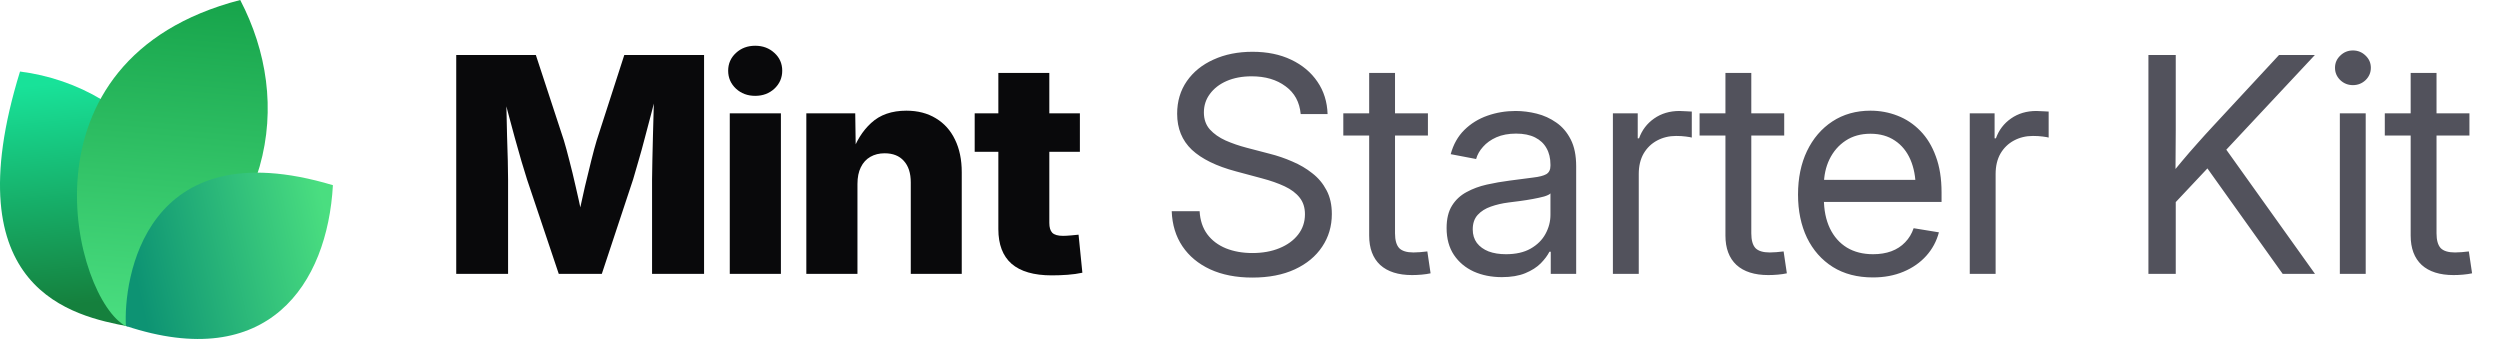
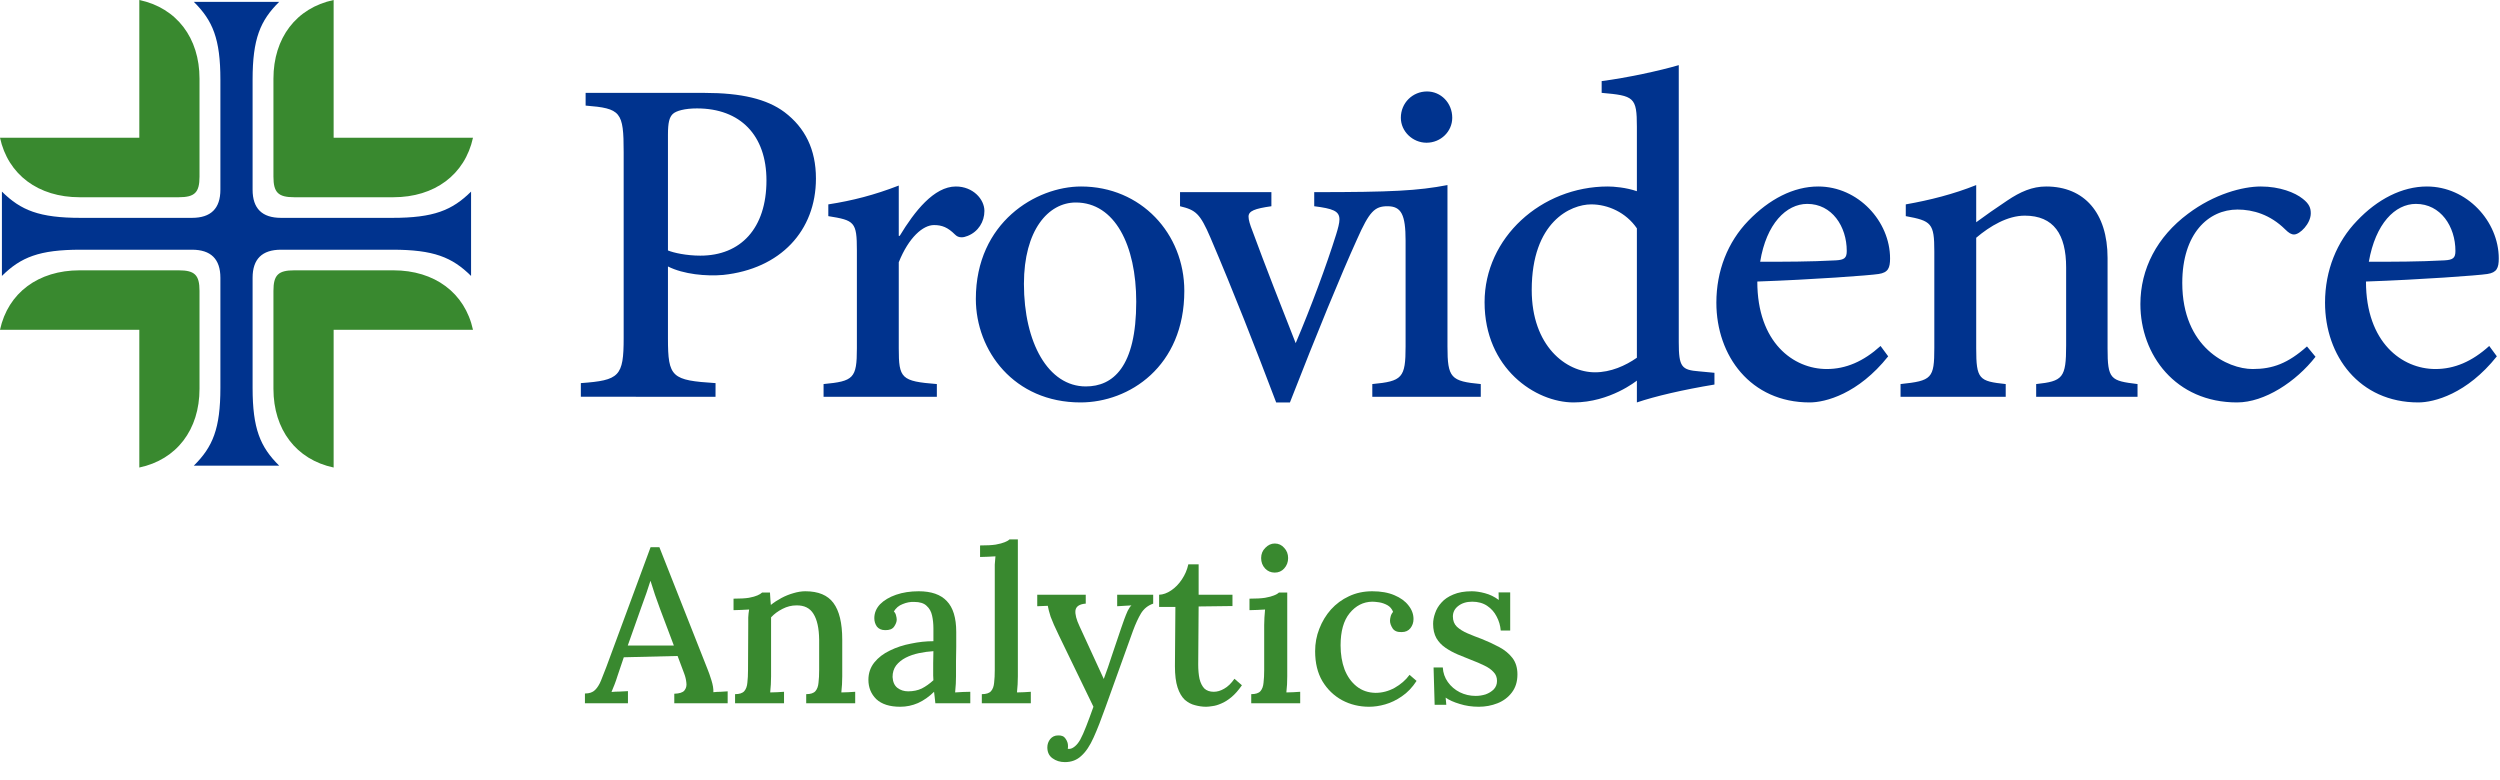
- <svg xmlns="http://www.w3.org/2000/svg" width="177" height="24" viewBox="0 0 177 24" fill="none">
-   <path d="M9.061 23.108C5.268 22.377 -3.391 20.627 1.417 5.064C9.634 6.099 16.973 14.064 9.061 23.108Z" fill="url(#paint0_linear_17557_2020)" />
-   <path d="M8.919 23.094C5.276 21.222 0.784 4.209 17.007 0C20.757 7.193 19.621 16.545 8.919 23.094Z" fill="url(#paint1_linear_17557_2020)" />
-   <path d="M8.914 23.079C8.735 19.882 10.159 9.085 23.57 13.111C23.181 20.123 18.984 26.418 8.914 23.079Z" fill="url(#paint2_linear_17557_2020)" />
-   <path d="M32.301 19.392V3.894H37.938L39.925 9.948C40.036 10.315 40.164 10.787 40.31 11.362C40.462 11.938 40.611 12.552 40.757 13.204C40.91 13.855 41.048 14.483 41.173 15.086C41.305 15.682 41.412 16.192 41.495 16.615H40.695C40.771 16.192 40.871 15.682 40.996 15.086C41.128 14.49 41.267 13.866 41.412 13.214C41.565 12.562 41.714 11.948 41.86 11.373C42.005 10.79 42.133 10.315 42.244 9.948L44.2 3.894H49.848V19.392H46.166V12.704C46.166 12.357 46.173 11.917 46.187 11.383C46.2 10.849 46.214 10.27 46.228 9.646C46.249 9.022 46.266 8.391 46.28 7.753C46.301 7.115 46.311 6.519 46.311 5.964H46.623C46.485 6.561 46.332 7.181 46.166 7.826C45.999 8.471 45.833 9.102 45.666 9.719C45.507 10.336 45.351 10.901 45.198 11.414C45.053 11.928 44.928 12.357 44.824 12.704L42.608 19.392H39.561L37.314 12.704C37.203 12.357 37.072 11.928 36.919 11.414C36.773 10.901 36.614 10.34 36.441 9.729C36.274 9.112 36.104 8.481 35.931 7.836C35.764 7.192 35.608 6.567 35.463 5.964H35.827C35.834 6.512 35.844 7.105 35.858 7.743C35.872 8.374 35.886 9.005 35.9 9.636C35.92 10.26 35.938 10.839 35.952 11.373C35.965 11.907 35.972 12.351 35.972 12.704V19.392H32.301ZM51.668 19.392V8.024H55.288V19.392H51.668ZM53.468 6.786C52.927 6.786 52.473 6.616 52.105 6.276C51.738 5.93 51.554 5.507 51.554 5.007C51.554 4.508 51.738 4.088 52.105 3.749C52.473 3.409 52.927 3.239 53.468 3.239C54.009 3.239 54.463 3.409 54.83 3.749C55.198 4.082 55.382 4.501 55.382 5.007C55.382 5.507 55.198 5.93 54.83 6.276C54.463 6.616 54.009 6.786 53.468 6.786ZM60.708 13.027V19.392H57.088V8.024H60.551L60.593 10.967H60.281C60.593 10.024 61.061 9.268 61.685 8.7C62.309 8.124 63.138 7.836 64.171 7.836C64.975 7.836 65.672 8.017 66.262 8.377C66.851 8.731 67.302 9.234 67.614 9.885C67.933 10.537 68.092 11.307 68.092 12.194V19.392H64.483V12.912C64.483 12.26 64.32 11.754 63.994 11.394C63.675 11.033 63.221 10.853 62.632 10.853C62.25 10.853 61.914 10.936 61.623 11.102C61.332 11.269 61.106 11.515 60.947 11.841C60.787 12.16 60.708 12.555 60.708 13.027ZM76.456 8.024V10.749H69.008V8.024H76.456ZM70.683 5.163H74.292V15.783C74.292 16.102 74.361 16.334 74.5 16.48C74.646 16.625 74.899 16.698 75.259 16.698C75.405 16.698 75.596 16.688 75.831 16.667C76.074 16.646 76.251 16.629 76.362 16.615L76.632 19.309C76.313 19.378 75.963 19.427 75.582 19.455C75.207 19.482 74.836 19.496 74.469 19.496C73.2 19.496 72.25 19.222 71.619 18.674C70.995 18.127 70.683 17.308 70.683 16.22V5.163Z" fill="#09090B" />
-   <path d="M88.667 19.652C87.523 19.652 86.528 19.458 85.682 19.07C84.843 18.681 84.188 18.137 83.716 17.437C83.245 16.736 82.992 15.908 82.957 14.951H84.933C84.968 15.596 85.148 16.14 85.474 16.584C85.8 17.021 86.24 17.354 86.795 17.582C87.35 17.804 87.974 17.915 88.667 17.915C89.388 17.915 90.026 17.801 90.581 17.572C91.143 17.343 91.583 17.024 91.902 16.615C92.228 16.199 92.391 15.717 92.391 15.169C92.391 14.698 92.266 14.306 92.017 13.994C91.767 13.675 91.413 13.408 90.956 13.193C90.498 12.978 89.954 12.787 89.323 12.621L87.502 12.132C86.123 11.765 85.082 11.255 84.382 10.603C83.689 9.944 83.342 9.095 83.342 8.055C83.342 7.174 83.571 6.404 84.028 5.746C84.486 5.087 85.117 4.577 85.921 4.217C86.726 3.849 87.645 3.666 88.678 3.666C89.718 3.666 90.63 3.853 91.413 4.227C92.204 4.602 92.824 5.122 93.275 5.787C93.726 6.446 93.965 7.209 93.993 8.076H92.089C92.013 7.23 91.656 6.574 91.018 6.11C90.387 5.638 89.586 5.403 88.615 5.403C87.95 5.403 87.36 5.513 86.847 5.735C86.341 5.957 85.946 6.262 85.661 6.651C85.377 7.032 85.235 7.469 85.235 7.961C85.235 8.447 85.377 8.849 85.661 9.168C85.946 9.48 86.317 9.74 86.774 9.948C87.232 10.149 87.724 10.319 88.251 10.457L89.884 10.884C90.439 11.023 90.977 11.206 91.496 11.435C92.023 11.657 92.495 11.934 92.911 12.267C93.334 12.593 93.67 12.995 93.92 13.474C94.17 13.945 94.294 14.504 94.294 15.149C94.294 16.015 94.066 16.788 93.608 17.468C93.157 18.148 92.512 18.681 91.673 19.07C90.834 19.458 89.832 19.652 88.667 19.652ZM101.097 8.024V9.594H95.106V8.024H101.097ZM96.937 5.163H98.767V16.521C98.767 17 98.865 17.347 99.059 17.562C99.26 17.77 99.6 17.874 100.078 17.874C100.21 17.874 100.366 17.867 100.546 17.853C100.733 17.832 100.903 17.815 101.056 17.801L101.285 19.351C101.097 19.392 100.886 19.423 100.65 19.444C100.414 19.465 100.189 19.475 99.974 19.475C98.996 19.475 98.244 19.236 97.717 18.758C97.197 18.272 96.937 17.579 96.937 16.677V5.163ZM106.33 19.621C105.595 19.621 104.932 19.489 104.343 19.226C103.754 18.955 103.285 18.564 102.939 18.05C102.592 17.53 102.419 16.896 102.419 16.147C102.419 15.495 102.547 14.965 102.804 14.556C103.06 14.146 103.403 13.828 103.833 13.599C104.263 13.363 104.742 13.186 105.269 13.068C105.796 12.95 106.333 12.857 106.881 12.787C107.574 12.69 108.132 12.617 108.555 12.569C108.978 12.52 109.287 12.441 109.481 12.33C109.675 12.212 109.772 12.014 109.772 11.737V11.654C109.772 11.203 109.679 10.815 109.492 10.489C109.311 10.163 109.041 9.91 108.68 9.729C108.32 9.549 107.872 9.459 107.338 9.459C106.805 9.459 106.34 9.546 105.945 9.719C105.556 9.892 105.241 10.118 104.998 10.395C104.755 10.665 104.593 10.953 104.509 11.258L102.71 10.915C102.897 10.222 103.22 9.65 103.677 9.199C104.135 8.748 104.679 8.412 105.31 8.19C105.941 7.968 106.607 7.857 107.307 7.857C107.8 7.857 108.295 7.92 108.795 8.044C109.301 8.169 109.765 8.381 110.188 8.679C110.611 8.97 110.951 9.369 111.208 9.875C111.464 10.374 111.593 11.005 111.593 11.768V19.392H109.793V17.822H109.7C109.568 18.085 109.363 18.359 109.086 18.643C108.809 18.921 108.444 19.153 107.994 19.34C107.543 19.527 106.988 19.621 106.33 19.621ZM106.621 17.998C107.321 17.998 107.904 17.867 108.368 17.603C108.84 17.333 109.19 16.986 109.419 16.563C109.654 16.133 109.772 15.682 109.772 15.211V13.692C109.703 13.769 109.554 13.841 109.325 13.911C109.096 13.973 108.829 14.032 108.524 14.088C108.226 14.143 107.921 14.192 107.609 14.233C107.304 14.275 107.033 14.309 106.798 14.337C106.354 14.393 105.938 14.49 105.549 14.628C105.168 14.76 104.86 14.954 104.624 15.211C104.388 15.467 104.27 15.811 104.27 16.241C104.27 16.615 104.367 16.934 104.561 17.198C104.762 17.461 105.04 17.662 105.393 17.801C105.747 17.933 106.156 17.998 106.621 17.998ZM114.193 19.392V8.024H115.951V9.792H116.045C116.253 9.209 116.61 8.741 117.116 8.388C117.622 8.034 118.219 7.857 118.905 7.857C119.058 7.857 119.217 7.864 119.384 7.878C119.55 7.885 119.682 7.892 119.779 7.899V9.74C119.716 9.719 119.578 9.695 119.363 9.667C119.155 9.639 118.922 9.625 118.666 9.625C118.174 9.625 117.726 9.733 117.324 9.948C116.922 10.163 116.603 10.471 116.367 10.874C116.138 11.276 116.024 11.758 116.024 12.319V19.392H114.193ZM126.322 8.024V9.594H120.33V8.024H126.322ZM122.161 5.163H123.992V16.521C123.992 17 124.089 17.347 124.283 17.562C124.484 17.77 124.824 17.874 125.302 17.874C125.434 17.874 125.59 17.867 125.77 17.853C125.958 17.832 126.127 17.815 126.28 17.801L126.509 19.351C126.322 19.392 126.11 19.423 125.874 19.444C125.639 19.465 125.413 19.475 125.198 19.475C124.221 19.475 123.468 19.236 122.941 18.758C122.421 18.272 122.161 17.579 122.161 16.677V5.163ZM132.604 19.642C131.502 19.642 130.555 19.396 129.765 18.903C128.974 18.404 128.364 17.714 127.934 16.834C127.511 15.946 127.3 14.927 127.3 13.775C127.3 12.611 127.511 11.584 127.934 10.697C128.364 9.802 128.964 9.102 129.734 8.596C130.51 8.089 131.408 7.836 132.428 7.836C133.1 7.836 133.738 7.954 134.341 8.19C134.952 8.426 135.489 8.783 135.954 9.261C136.425 9.74 136.793 10.343 137.056 11.071C137.327 11.792 137.462 12.645 137.462 13.63V14.296H128.433V12.735H136.463L135.631 13.297C135.631 12.541 135.506 11.876 135.257 11.3C135.007 10.725 134.643 10.277 134.165 9.958C133.686 9.632 133.107 9.469 132.428 9.469C131.748 9.469 131.162 9.632 130.67 9.958C130.177 10.284 129.796 10.725 129.526 11.279C129.262 11.827 129.13 12.441 129.13 13.12V14.046C129.13 14.864 129.273 15.572 129.557 16.168C129.841 16.757 130.243 17.211 130.763 17.53C131.283 17.842 131.901 17.998 132.615 17.998C133.093 17.998 133.523 17.929 133.905 17.79C134.293 17.645 134.619 17.433 134.882 17.156C135.153 16.879 135.354 16.546 135.486 16.157L137.275 16.449C137.108 17.08 136.81 17.634 136.38 18.113C135.95 18.591 135.413 18.966 134.768 19.236C134.123 19.507 133.402 19.642 132.604 19.642ZM139.459 19.392V8.024H141.217V9.792H141.311C141.519 9.209 141.876 8.741 142.382 8.388C142.888 8.034 143.485 7.857 144.171 7.857C144.324 7.857 144.483 7.864 144.649 7.878C144.816 7.885 144.948 7.892 145.045 7.899V9.74C144.982 9.719 144.844 9.695 144.629 9.667C144.421 9.639 144.188 9.625 143.932 9.625C143.439 9.625 142.992 9.733 142.59 9.948C142.188 10.163 141.869 10.471 141.633 10.874C141.404 11.276 141.29 11.758 141.29 12.319V19.392H139.459ZM153.429 14.961V12.715C153.783 12.257 154.136 11.82 154.49 11.404C154.844 10.981 155.204 10.565 155.572 10.156C155.939 9.74 156.314 9.327 156.695 8.918L161.355 3.894H163.893L157.277 10.967H157.184L153.429 14.961ZM152.108 19.392V3.894H154.043V9.241L154.022 12.559L154.043 13.505V19.392H152.108ZM161.615 19.392L155.967 11.477L157.173 9.969L163.903 19.392H161.615ZM165.661 19.392V8.024H167.492V19.392H165.661ZM166.587 6.027C166.24 6.027 165.942 5.909 165.692 5.673C165.443 5.43 165.318 5.139 165.318 4.799C165.318 4.459 165.443 4.172 165.692 3.936C165.942 3.693 166.24 3.572 166.587 3.572C166.934 3.572 167.232 3.693 167.482 3.936C167.731 4.172 167.856 4.459 167.856 4.799C167.856 5.139 167.731 5.43 167.482 5.673C167.232 5.909 166.934 6.027 166.587 6.027ZM174.836 8.024V9.594H168.844V8.024H174.836ZM170.675 5.163H172.506V16.521C172.506 17 172.603 17.347 172.797 17.562C172.998 17.77 173.338 17.874 173.816 17.874C173.948 17.874 174.104 17.867 174.284 17.853C174.472 17.832 174.641 17.815 174.794 17.801L175.023 19.351C174.836 19.392 174.624 19.423 174.388 19.444C174.153 19.465 173.927 19.475 173.712 19.475C172.735 19.475 171.982 19.236 171.455 18.758C170.935 18.272 170.675 17.579 170.675 16.677V5.163Z" fill="#52525C" />
-   <defs>
-     <linearGradient id="paint0_linear_17557_2020" x1="3.776" y1="5.916" x2="5.232" y2="21.559" gradientUnits="userSpaceOnUse">
-       <stop stop-color="#18E299" />
-       <stop offset="1" stop-color="#15803D" />
-     </linearGradient>
-     <linearGradient id="paint1_linear_17557_2020" x1="12.171" y1="-0.718" x2="10.19" y2="22.983" gradientUnits="userSpaceOnUse">
-       <stop stop-color="#16A34A" />
-       <stop offset="1" stop-color="#4ADE80" />
-     </linearGradient>
-     <linearGradient id="paint2_linear_17557_2020" x1="23.133" y1="15.353" x2="9.338" y2="18.52" gradientUnits="userSpaceOnUse">
-       <stop stop-color="#4ADE80" />
-       <stop offset="1" stop-color="#0D9373" />
-     </linearGradient>
-   </defs>
+ <svg xmlns="http://www.w3.org/2000/svg" width="77" height="24" viewBox="0 0 77 24" fill="none">
+   <path d="M48.467 12.395C49.59 12.395 50.416 11.722 50.416 11.722V12.395C50.973 12.206 51.838 12.003 52.805 11.844V11.482L52.336 11.438C51.794 11.395 51.706 11.308 51.706 10.54V2.006C51.12 2.179 50.108 2.397 49.331 2.498V2.86C50.328 2.947 50.416 2.991 50.416 3.904V5.889C50.079 5.773 49.698 5.744 49.522 5.744C47.47 5.744 45.725 7.323 45.725 9.308C45.725 11.351 47.294 12.395 48.467 12.395ZM17.89 12.22L22.038 12.221L22.039 11.8C20.69 11.713 20.573 11.626 20.573 10.424C20.573 10.424 20.571 8.312 20.573 8.207C21.055 8.451 21.754 8.513 22.273 8.468C24.039 8.282 25.131 7.106 25.131 5.498C25.131 4.599 24.794 3.933 24.164 3.455C23.622 3.049 22.83 2.861 21.701 2.861H18.037V3.252C19.122 3.339 19.209 3.44 19.209 4.686V10.409C19.209 11.597 19.077 11.713 17.89 11.8L17.89 12.22ZM21.57 7.874C21.144 7.874 20.749 7.787 20.573 7.714V4.15C20.573 3.773 20.617 3.614 20.719 3.513C20.822 3.411 21.1 3.339 21.467 3.339C22.801 3.339 23.607 4.165 23.607 5.556C23.607 7.033 22.815 7.874 21.57 7.874ZM25.366 12.221H28.855V11.829C27.755 11.742 27.682 11.655 27.682 10.728V8.077C27.99 7.309 28.429 6.932 28.767 6.932C29.016 6.932 29.192 7.004 29.412 7.222C29.47 7.28 29.529 7.309 29.617 7.309C29.675 7.309 29.734 7.294 29.807 7.265C30.13 7.135 30.32 6.831 30.32 6.497C30.32 6.135 29.968 5.744 29.441 5.744C28.767 5.744 28.166 6.512 27.711 7.265H27.682V5.715C26.934 6.005 26.26 6.179 25.512 6.295V6.657C26.319 6.787 26.392 6.831 26.392 7.714V10.728C26.392 11.655 26.289 11.742 25.366 11.829V12.221ZM33.281 12.395C34.776 12.395 36.477 11.293 36.477 8.96C36.477 7.193 35.143 5.744 33.296 5.744C31.918 5.744 30.056 6.845 30.056 9.207C30.056 10.801 31.229 12.395 33.281 12.395ZM33.443 11.902C32.285 11.902 31.537 10.554 31.537 8.743C31.537 7.091 32.285 6.237 33.135 6.237C34.337 6.237 34.996 7.555 34.996 9.294C34.996 11.308 34.278 11.902 33.443 11.902ZM49.126 11.467C48.232 11.467 47.177 10.656 47.177 8.931C47.177 6.831 48.379 6.295 49.009 6.295C49.522 6.295 50.079 6.541 50.416 7.033V11.018C50.065 11.264 49.61 11.467 49.126 11.467ZM43.937 4.396C44.377 4.396 44.729 4.049 44.729 3.628C44.729 3.165 44.377 2.817 43.952 2.817C43.512 2.817 43.146 3.165 43.146 3.628C43.146 4.049 43.512 4.396 43.937 4.396ZM55.737 12.395C56.221 12.395 57.232 12.134 58.156 10.975L57.921 10.656C57.393 11.134 56.851 11.366 56.265 11.366C55.239 11.366 54.125 10.554 54.125 8.671C55.81 8.613 57.599 8.482 57.862 8.439C58.156 8.395 58.214 8.251 58.214 7.961C58.214 6.816 57.232 5.744 56.001 5.744C55.239 5.744 54.491 6.135 53.846 6.802C53.216 7.454 52.864 8.338 52.864 9.323C52.864 10.96 53.92 12.395 55.737 12.395ZM54.213 8.062C54.403 6.889 55.019 6.28 55.664 6.28C56.426 6.28 56.88 6.976 56.88 7.729C56.88 7.946 56.807 8.004 56.543 8.019C55.737 8.062 54.975 8.062 54.213 8.062ZM58.537 12.221H61.776V11.829C60.955 11.742 60.867 11.684 60.867 10.728V7.323C61.292 6.961 61.835 6.642 62.362 6.642C63.257 6.642 63.637 7.222 63.637 8.236V10.641C63.637 11.641 63.535 11.742 62.714 11.829V12.221H65.836V11.829C65.001 11.728 64.913 11.684 64.913 10.728V7.946C64.913 6.555 64.195 5.744 63.022 5.744C62.597 5.744 62.23 5.903 61.82 6.179C61.453 6.425 61.16 6.628 60.867 6.845V5.7C60.178 5.976 59.445 6.164 58.698 6.295V6.657C59.489 6.802 59.577 6.874 59.577 7.743V10.714C59.577 11.655 59.504 11.728 58.537 11.829V12.221ZM68.9 12.395C69.75 12.395 70.718 11.757 71.318 10.989L71.055 10.67C70.468 11.192 69.999 11.366 69.383 11.366C68.606 11.366 67.214 10.699 67.214 8.714C67.214 7.193 68.02 6.454 68.915 6.454C69.398 6.454 69.926 6.613 70.38 7.062C70.497 7.178 70.571 7.222 70.659 7.222C70.835 7.222 71.172 6.889 71.172 6.57C71.172 6.41 71.128 6.28 70.923 6.121C70.688 5.932 70.219 5.744 69.632 5.744C69.076 5.744 68.196 5.976 67.39 6.584C66.437 7.294 65.924 8.28 65.924 9.366C65.924 10.931 67.009 12.395 68.9 12.395ZM74.485 12.395C74.968 12.395 75.98 12.134 76.903 10.975L76.668 10.656C76.141 11.134 75.598 11.366 75.012 11.366C73.986 11.366 72.872 10.554 72.872 8.671C74.558 8.613 76.346 8.482 76.61 8.439C76.903 8.395 76.962 8.251 76.962 7.961C76.962 6.816 75.98 5.744 74.748 5.744C73.986 5.744 73.224 6.135 72.594 6.802C71.978 7.439 71.611 8.323 71.611 9.323C71.611 10.96 72.667 12.395 74.485 12.395ZM72.96 8.062C73.165 6.889 73.766 6.28 74.411 6.28C75.173 6.28 75.627 6.976 75.627 7.729C75.627 7.946 75.554 8.004 75.29 8.019C74.485 8.062 73.722 8.062 72.96 8.062ZM36.345 6.352C36.828 6.468 36.96 6.57 37.283 7.323C38.001 9.004 38.646 10.656 39.306 12.395H39.73C40.566 10.25 41.299 8.468 41.798 7.367C42.178 6.512 42.34 6.352 42.735 6.352C43.161 6.352 43.292 6.613 43.292 7.41V10.67C43.292 11.641 43.19 11.742 42.267 11.829V12.221H45.608V11.829C44.685 11.742 44.582 11.641 44.582 10.67V5.7C43.673 5.874 42.882 5.918 40.478 5.918V6.352C41.05 6.425 41.255 6.497 41.255 6.758C41.255 6.874 41.211 7.033 41.153 7.222C40.859 8.164 40.376 9.468 39.907 10.569C39.511 9.569 38.939 8.106 38.573 7.106C38.499 6.918 38.455 6.773 38.455 6.671C38.455 6.497 38.646 6.425 39.159 6.352V5.918H36.345V6.352Z" fill="#00338E" />
+   <path d="M18.016 21.661V21.36C18.151 21.36 18.255 21.325 18.327 21.253C18.399 21.182 18.46 21.086 18.509 20.966C18.559 20.841 18.613 20.703 18.672 20.551L20.038 16.854H20.309L21.79 20.605C21.826 20.689 21.866 20.805 21.912 20.952C21.957 21.095 21.977 21.218 21.972 21.32C22.049 21.311 22.123 21.307 22.196 21.307C22.272 21.302 22.344 21.298 22.412 21.293V21.661H20.768V21.367C20.926 21.362 21.03 21.329 21.08 21.267C21.134 21.2 21.154 21.119 21.14 21.026C21.131 20.932 21.109 20.839 21.073 20.745L20.87 20.204L19.213 20.244L19.017 20.825C18.99 20.915 18.96 20.999 18.929 21.079C18.897 21.16 18.866 21.238 18.834 21.313C18.915 21.305 19.001 21.3 19.091 21.3C19.186 21.296 19.269 21.291 19.341 21.287V21.661H18.016ZM19.335 19.883H20.755L20.329 18.753C20.275 18.606 20.223 18.461 20.173 18.318C20.124 18.171 20.079 18.031 20.038 17.897H20.031C19.995 18.008 19.955 18.131 19.91 18.265C19.864 18.398 19.813 18.543 19.754 18.699L19.335 19.883Z" fill="#39892F" />
+   <path d="M22.64 21.661V21.38C22.775 21.38 22.87 21.349 22.924 21.287C22.978 21.224 23.01 21.137 23.019 21.026C23.032 20.915 23.039 20.785 23.039 20.638L23.046 19.247C23.046 19.176 23.046 19.1 23.046 19.02C23.05 18.936 23.059 18.853 23.073 18.773C22.992 18.777 22.908 18.782 22.823 18.786C22.741 18.786 22.665 18.788 22.593 18.793V18.439C22.796 18.439 22.953 18.43 23.066 18.412C23.183 18.39 23.271 18.365 23.33 18.338C23.393 18.311 23.44 18.282 23.472 18.251H23.715C23.72 18.291 23.722 18.329 23.722 18.365C23.727 18.401 23.729 18.439 23.729 18.479C23.733 18.519 23.738 18.57 23.742 18.632C23.842 18.552 23.95 18.481 24.067 18.419C24.184 18.356 24.306 18.307 24.432 18.271C24.563 18.231 24.687 18.211 24.804 18.211C25.206 18.211 25.494 18.332 25.67 18.572C25.85 18.813 25.941 19.19 25.941 19.702V20.832C25.941 20.912 25.938 20.995 25.934 21.079C25.929 21.16 25.922 21.242 25.913 21.327C25.986 21.322 26.058 21.32 26.13 21.32C26.207 21.316 26.276 21.311 26.34 21.307V21.661H24.831V21.38C24.967 21.38 25.061 21.349 25.115 21.287C25.169 21.224 25.201 21.137 25.21 21.026C25.224 20.915 25.23 20.785 25.23 20.638V19.702C25.226 19.35 25.167 19.085 25.055 18.907C24.946 18.728 24.77 18.641 24.527 18.646C24.383 18.646 24.241 18.681 24.101 18.753C23.961 18.824 23.844 18.911 23.749 19.014C23.749 19.058 23.749 19.107 23.749 19.161C23.749 19.21 23.749 19.261 23.749 19.314V20.832C23.749 20.912 23.747 20.995 23.742 21.079C23.738 21.16 23.731 21.242 23.722 21.327C23.794 21.322 23.866 21.32 23.939 21.32C24.015 21.316 24.085 21.311 24.148 21.307V21.661H22.64Z" fill="#39892F" />
+   <path d="M28.809 21.661C28.8 21.59 28.794 21.527 28.789 21.474C28.785 21.42 28.778 21.365 28.769 21.307C28.616 21.458 28.451 21.574 28.275 21.654C28.099 21.73 27.917 21.768 27.727 21.768C27.403 21.768 27.157 21.69 26.99 21.534C26.828 21.374 26.747 21.175 26.747 20.939C26.747 20.734 26.808 20.556 26.929 20.404C27.051 20.253 27.211 20.13 27.41 20.036C27.608 19.938 27.824 19.867 28.059 19.823C28.293 19.773 28.523 19.749 28.749 19.749V19.355C28.749 19.212 28.735 19.08 28.708 18.96C28.681 18.835 28.625 18.735 28.539 18.659C28.458 18.579 28.329 18.539 28.154 18.539C28.036 18.534 27.919 18.557 27.802 18.606C27.684 18.65 27.594 18.726 27.531 18.833C27.567 18.869 27.59 18.911 27.599 18.96C27.612 19.005 27.619 19.047 27.619 19.087C27.619 19.149 27.592 19.221 27.538 19.301C27.484 19.377 27.392 19.412 27.261 19.408C27.152 19.408 27.069 19.372 27.01 19.301C26.956 19.225 26.929 19.138 26.929 19.04C26.929 18.88 26.988 18.737 27.105 18.612C27.227 18.488 27.392 18.39 27.599 18.318C27.806 18.247 28.038 18.211 28.296 18.211C28.683 18.211 28.972 18.311 29.161 18.512C29.355 18.713 29.452 19.029 29.452 19.462C29.452 19.622 29.452 19.776 29.452 19.923C29.452 20.07 29.45 20.217 29.445 20.364C29.445 20.511 29.445 20.667 29.445 20.832C29.445 20.899 29.443 20.975 29.439 21.059C29.434 21.144 29.427 21.233 29.418 21.327C29.495 21.322 29.574 21.318 29.655 21.313C29.736 21.309 29.813 21.307 29.885 21.307V21.661H28.809ZM28.749 20.056C28.604 20.065 28.456 20.085 28.302 20.117C28.154 20.148 28.018 20.195 27.896 20.257C27.775 20.32 27.675 20.4 27.599 20.498C27.527 20.596 27.491 20.714 27.491 20.852C27.5 21.004 27.549 21.115 27.64 21.186C27.734 21.258 27.845 21.293 27.971 21.293C28.129 21.293 28.268 21.264 28.39 21.206C28.512 21.144 28.631 21.059 28.749 20.952C28.744 20.903 28.742 20.854 28.742 20.805C28.742 20.752 28.742 20.696 28.742 20.638C28.742 20.598 28.742 20.524 28.742 20.418C28.746 20.306 28.749 20.186 28.749 20.056Z" fill="#39892F" />
+   <path d="M30.24 21.38C30.376 21.38 30.47 21.349 30.524 21.287C30.579 21.224 30.61 21.137 30.619 21.026C30.633 20.915 30.639 20.785 30.639 20.638V17.616C30.639 17.54 30.639 17.465 30.639 17.389C30.644 17.309 30.651 17.224 30.66 17.135C30.583 17.139 30.502 17.144 30.416 17.148C30.331 17.148 30.254 17.15 30.186 17.155V16.8C30.389 16.8 30.549 16.792 30.666 16.774C30.788 16.752 30.881 16.727 30.944 16.7C31.011 16.674 31.061 16.645 31.093 16.613H31.35V20.832C31.35 20.912 31.347 20.995 31.343 21.079C31.338 21.16 31.332 21.242 31.323 21.327C31.395 21.322 31.467 21.32 31.539 21.32C31.616 21.316 31.686 21.311 31.749 21.307V21.661H30.24V21.38Z" fill="#39892F" />
+   <path d="M32.799 23.473C32.65 23.473 32.522 23.433 32.413 23.352C32.31 23.277 32.258 23.165 32.258 23.018C32.258 22.925 32.287 22.84 32.346 22.764C32.409 22.688 32.49 22.651 32.589 22.651C32.698 22.646 32.774 22.68 32.819 22.751C32.869 22.822 32.894 22.896 32.894 22.971C32.894 22.985 32.894 22.998 32.894 23.012C32.894 23.025 32.891 23.041 32.887 23.058C32.901 23.067 32.921 23.07 32.948 23.065C32.997 23.061 33.051 23.034 33.11 22.985C33.169 22.936 33.223 22.867 33.273 22.778C33.327 22.68 33.387 22.544 33.455 22.37C33.523 22.196 33.597 21.995 33.678 21.768L32.616 19.575C32.495 19.326 32.409 19.132 32.359 18.994C32.314 18.851 32.285 18.739 32.272 18.659L31.947 18.672V18.318H33.441V18.592H33.428C33.243 18.61 33.142 18.679 33.124 18.8C33.11 18.92 33.153 19.085 33.252 19.294L33.996 20.912C34.082 20.685 34.167 20.438 34.253 20.17C34.343 19.903 34.436 19.629 34.531 19.348C34.562 19.263 34.594 19.174 34.625 19.08C34.661 18.982 34.697 18.893 34.733 18.813C34.774 18.733 34.812 18.677 34.848 18.646L34.409 18.672V18.318H35.518V18.592C35.36 18.646 35.236 18.744 35.146 18.887C35.06 19.029 34.977 19.21 34.896 19.428L34.05 21.781C33.919 22.151 33.798 22.461 33.685 22.711C33.572 22.965 33.446 23.154 33.306 23.279C33.171 23.408 33.002 23.473 32.799 23.473Z" fill="#39892F" />
+   <path d="M37.148 21.768C37.036 21.768 36.923 21.752 36.81 21.721C36.697 21.695 36.592 21.639 36.492 21.554C36.398 21.465 36.323 21.338 36.269 21.173C36.215 21.008 36.188 20.79 36.188 20.518L36.202 18.693H35.701V18.318C35.823 18.314 35.947 18.269 36.073 18.184C36.199 18.1 36.31 17.986 36.404 17.843C36.499 17.701 36.565 17.547 36.6 17.382H36.918V18.318H37.96V18.666L36.918 18.679L36.905 20.464C36.905 20.634 36.918 20.783 36.946 20.912C36.977 21.037 37.027 21.135 37.094 21.206C37.166 21.273 37.263 21.307 37.385 21.307C37.489 21.307 37.595 21.276 37.703 21.213C37.816 21.151 37.922 21.048 38.021 20.906L38.251 21.106C38.143 21.262 38.034 21.385 37.926 21.474C37.818 21.563 37.714 21.628 37.615 21.668C37.516 21.712 37.426 21.739 37.344 21.748C37.263 21.761 37.198 21.768 37.148 21.768Z" fill="#39892F" />
+   <path d="M38.538 21.38C38.673 21.38 38.768 21.349 38.822 21.287C38.876 21.224 38.908 21.137 38.917 21.026C38.931 20.915 38.937 20.785 38.937 20.638V19.254C38.937 19.178 38.94 19.103 38.944 19.027C38.949 18.947 38.955 18.862 38.964 18.773C38.888 18.777 38.806 18.782 38.721 18.786C38.635 18.786 38.556 18.788 38.484 18.793V18.439C38.687 18.439 38.847 18.43 38.964 18.412C39.086 18.39 39.178 18.365 39.242 18.338C39.309 18.311 39.359 18.282 39.39 18.251H39.647V20.832C39.647 20.912 39.645 20.995 39.641 21.079C39.636 21.16 39.629 21.242 39.62 21.327C39.693 21.322 39.765 21.32 39.837 21.32C39.913 21.316 39.983 21.311 40.046 21.307V21.661H38.538V21.38ZM39.262 17.636C39.145 17.636 39.045 17.594 38.964 17.509C38.883 17.42 38.843 17.313 38.843 17.188C38.843 17.064 38.885 16.959 38.971 16.874C39.057 16.785 39.154 16.74 39.262 16.74C39.379 16.74 39.476 16.785 39.553 16.874C39.634 16.959 39.674 17.064 39.674 17.188C39.674 17.313 39.634 17.42 39.553 17.509C39.476 17.594 39.379 17.636 39.262 17.636Z" fill="#39892F" />
+   <path d="M42.169 21.768C41.867 21.768 41.59 21.701 41.338 21.567C41.085 21.429 40.882 21.233 40.729 20.979C40.58 20.725 40.506 20.418 40.506 20.056C40.506 19.816 40.548 19.586 40.634 19.368C40.72 19.145 40.839 18.947 40.993 18.773C41.151 18.599 41.335 18.463 41.547 18.365C41.764 18.262 42.003 18.211 42.264 18.211C42.53 18.211 42.758 18.251 42.947 18.332C43.137 18.412 43.281 18.517 43.38 18.646C43.484 18.775 43.536 18.916 43.536 19.067C43.536 19.174 43.504 19.268 43.441 19.348C43.378 19.428 43.288 19.468 43.17 19.468C43.04 19.473 42.947 19.435 42.893 19.355C42.839 19.27 42.812 19.192 42.812 19.12C42.812 19.08 42.819 19.036 42.832 18.987C42.846 18.933 42.871 18.887 42.907 18.846C42.871 18.753 42.812 18.684 42.731 18.639C42.65 18.595 42.566 18.566 42.481 18.552C42.395 18.539 42.323 18.532 42.264 18.532C41.989 18.537 41.757 18.655 41.568 18.887C41.383 19.114 41.29 19.444 41.29 19.876C41.29 20.152 41.331 20.4 41.412 20.618C41.498 20.837 41.622 21.01 41.784 21.14C41.946 21.269 42.14 21.336 42.366 21.34C42.569 21.34 42.765 21.289 42.954 21.186C43.143 21.079 43.297 20.946 43.414 20.785L43.63 20.972C43.5 21.173 43.349 21.331 43.177 21.447C43.01 21.563 42.839 21.645 42.663 21.695C42.492 21.744 42.327 21.768 42.169 21.768Z" fill="#39892F" />
+   <path d="M45.547 21.768C45.335 21.768 45.139 21.739 44.958 21.681C44.778 21.628 44.634 21.563 44.526 21.487L44.546 21.708H44.187L44.154 20.558H44.438C44.447 20.723 44.498 20.872 44.593 21.006C44.688 21.14 44.81 21.244 44.958 21.32C45.112 21.396 45.276 21.434 45.452 21.434C45.556 21.434 45.657 21.418 45.757 21.387C45.856 21.351 45.939 21.3 46.007 21.233C46.074 21.162 46.108 21.075 46.108 20.972C46.108 20.861 46.072 20.77 46 20.698C45.932 20.622 45.838 20.556 45.716 20.498C45.599 20.44 45.463 20.382 45.31 20.324C45.175 20.27 45.037 20.215 44.898 20.157C44.762 20.099 44.636 20.03 44.519 19.95C44.401 19.869 44.309 19.771 44.241 19.655C44.174 19.535 44.14 19.388 44.14 19.214C44.14 19.112 44.16 19.002 44.201 18.887C44.241 18.766 44.307 18.657 44.397 18.559C44.487 18.456 44.609 18.374 44.762 18.311C44.916 18.245 45.105 18.211 45.33 18.211C45.452 18.211 45.587 18.231 45.736 18.271C45.889 18.311 46.032 18.381 46.162 18.479L46.156 18.245H46.514V19.421H46.223C46.21 19.265 46.167 19.12 46.095 18.987C46.027 18.853 45.93 18.744 45.804 18.659C45.678 18.575 45.524 18.532 45.344 18.532C45.168 18.532 45.024 18.577 44.911 18.666C44.803 18.75 44.749 18.858 44.749 18.987C44.749 19.116 44.789 19.221 44.87 19.301C44.956 19.381 45.067 19.45 45.202 19.508C45.337 19.566 45.484 19.624 45.642 19.682C45.831 19.758 46.009 19.84 46.176 19.93C46.343 20.019 46.478 20.13 46.582 20.264C46.685 20.398 46.737 20.567 46.737 20.772C46.737 20.995 46.679 21.182 46.561 21.334C46.449 21.48 46.302 21.59 46.122 21.661C45.941 21.732 45.75 21.768 45.547 21.768Z" fill="#39892F" />
+   <path d="M5.97 14.342H8.598C8.014 13.765 7.78 13.203 7.78 11.947V8.556C7.78 7.979 8.072 7.691 8.656 7.691H12.086C13.356 7.691 13.925 7.921 14.509 8.499V5.901C13.925 6.479 13.356 6.71 12.086 6.71H8.656C8.072 6.71 7.78 6.421 7.78 5.844V2.453C7.78 1.198 8.014 0.635 8.598 0.058H5.97C6.554 0.635 6.788 1.198 6.788 2.453V5.844C6.788 6.421 6.496 6.71 5.912 6.71H2.481C1.212 6.71 0.642 6.479 0.059 5.901V8.499C0.642 7.921 1.212 7.691 2.481 7.691H5.912C6.496 7.691 6.788 7.979 6.788 8.556V11.947C6.788 13.203 6.554 13.765 5.97 14.342Z" fill="#00338E" />
+   <path d="M4.291 14.4C5.445 14.155 6.145 13.231 6.145 11.976V8.96C6.145 8.47 5.999 8.326 5.503 8.326H2.452C1.182 8.326 0.248 9.018 0 10.158H4.291V14.4ZM14.568 4.242H10.276V-5.57456e-06C9.123 0.245 8.422 1.169 8.422 2.424V5.44C8.422 5.93 8.568 6.075 9.065 6.075H12.115C13.385 6.075 14.319 5.382 14.568 4.242ZM2.452 6.075H5.503C5.999 6.075 6.145 5.93 6.145 5.44V2.424C6.145 1.169 5.445 0.245 4.291 -5.57456e-06V4.242H0C0.248 5.382 1.182 6.075 2.452 6.075ZM8.422 11.976V8.96C8.422 8.47 8.568 8.326 9.065 8.326H12.115C13.385 8.326 14.319 9.018 14.568 10.158H10.276V14.4C9.123 14.155 8.422 13.231 8.422 11.976Z" fill="#39892F" />
</svg>
